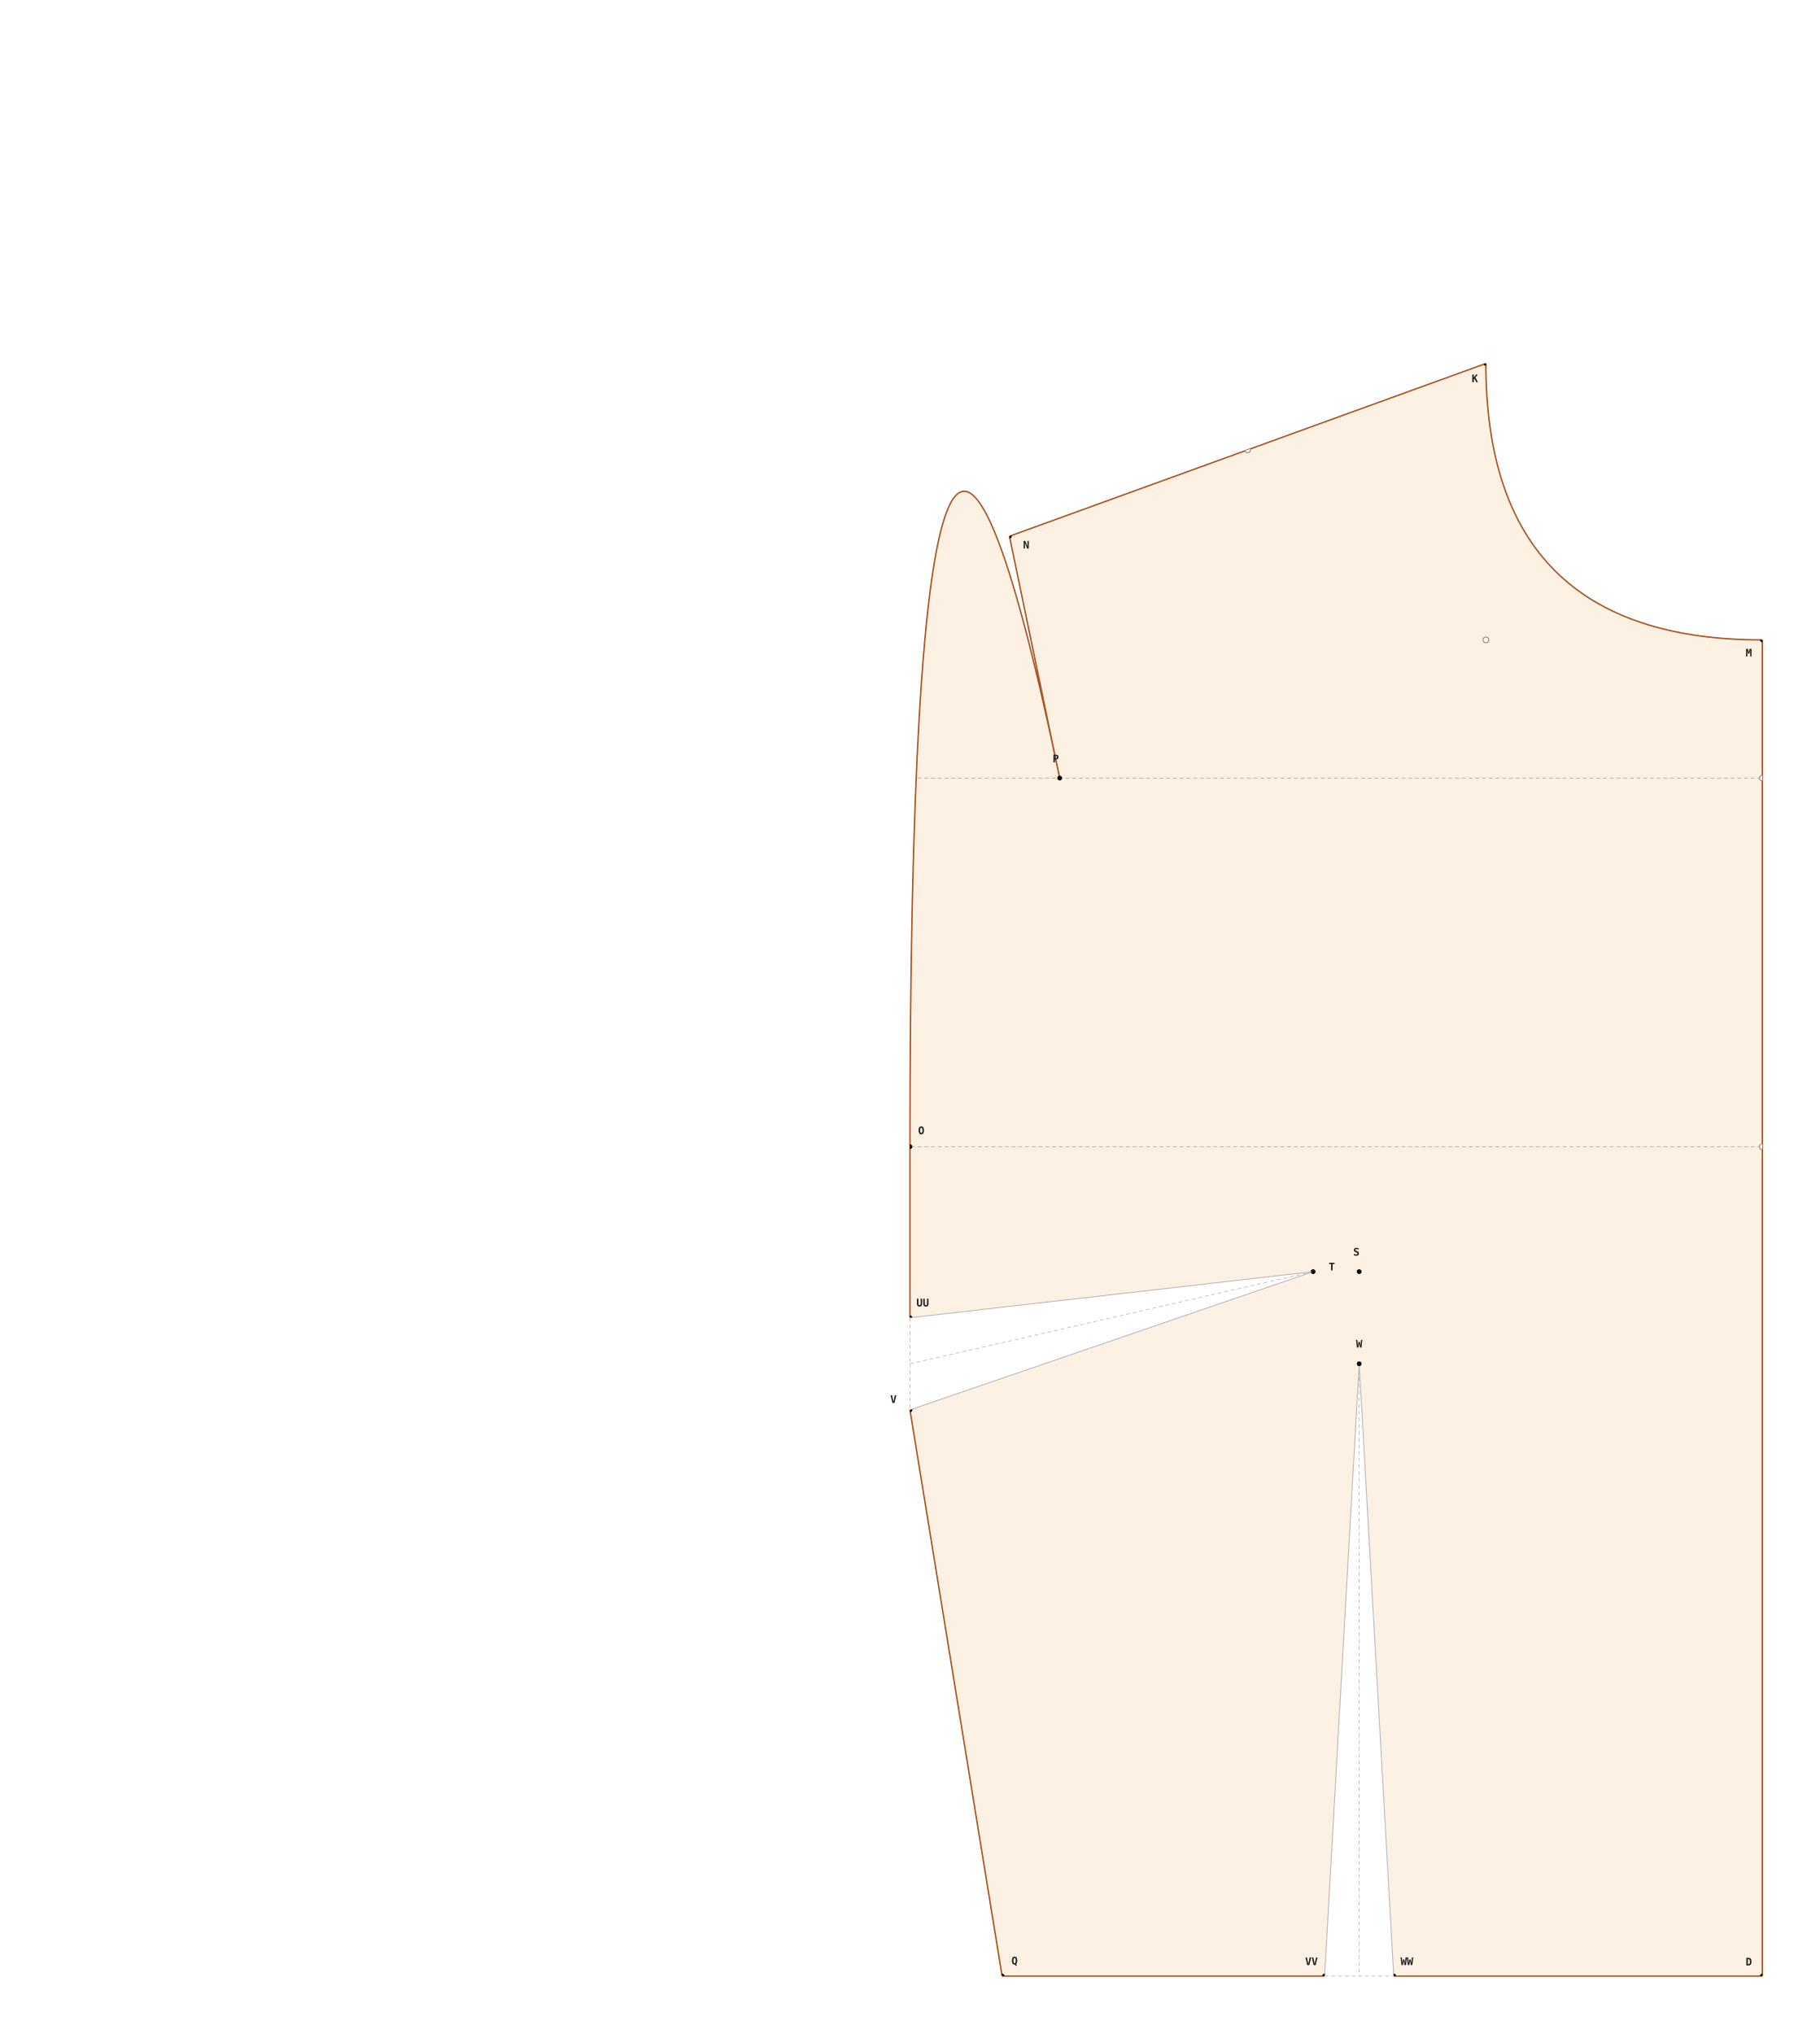
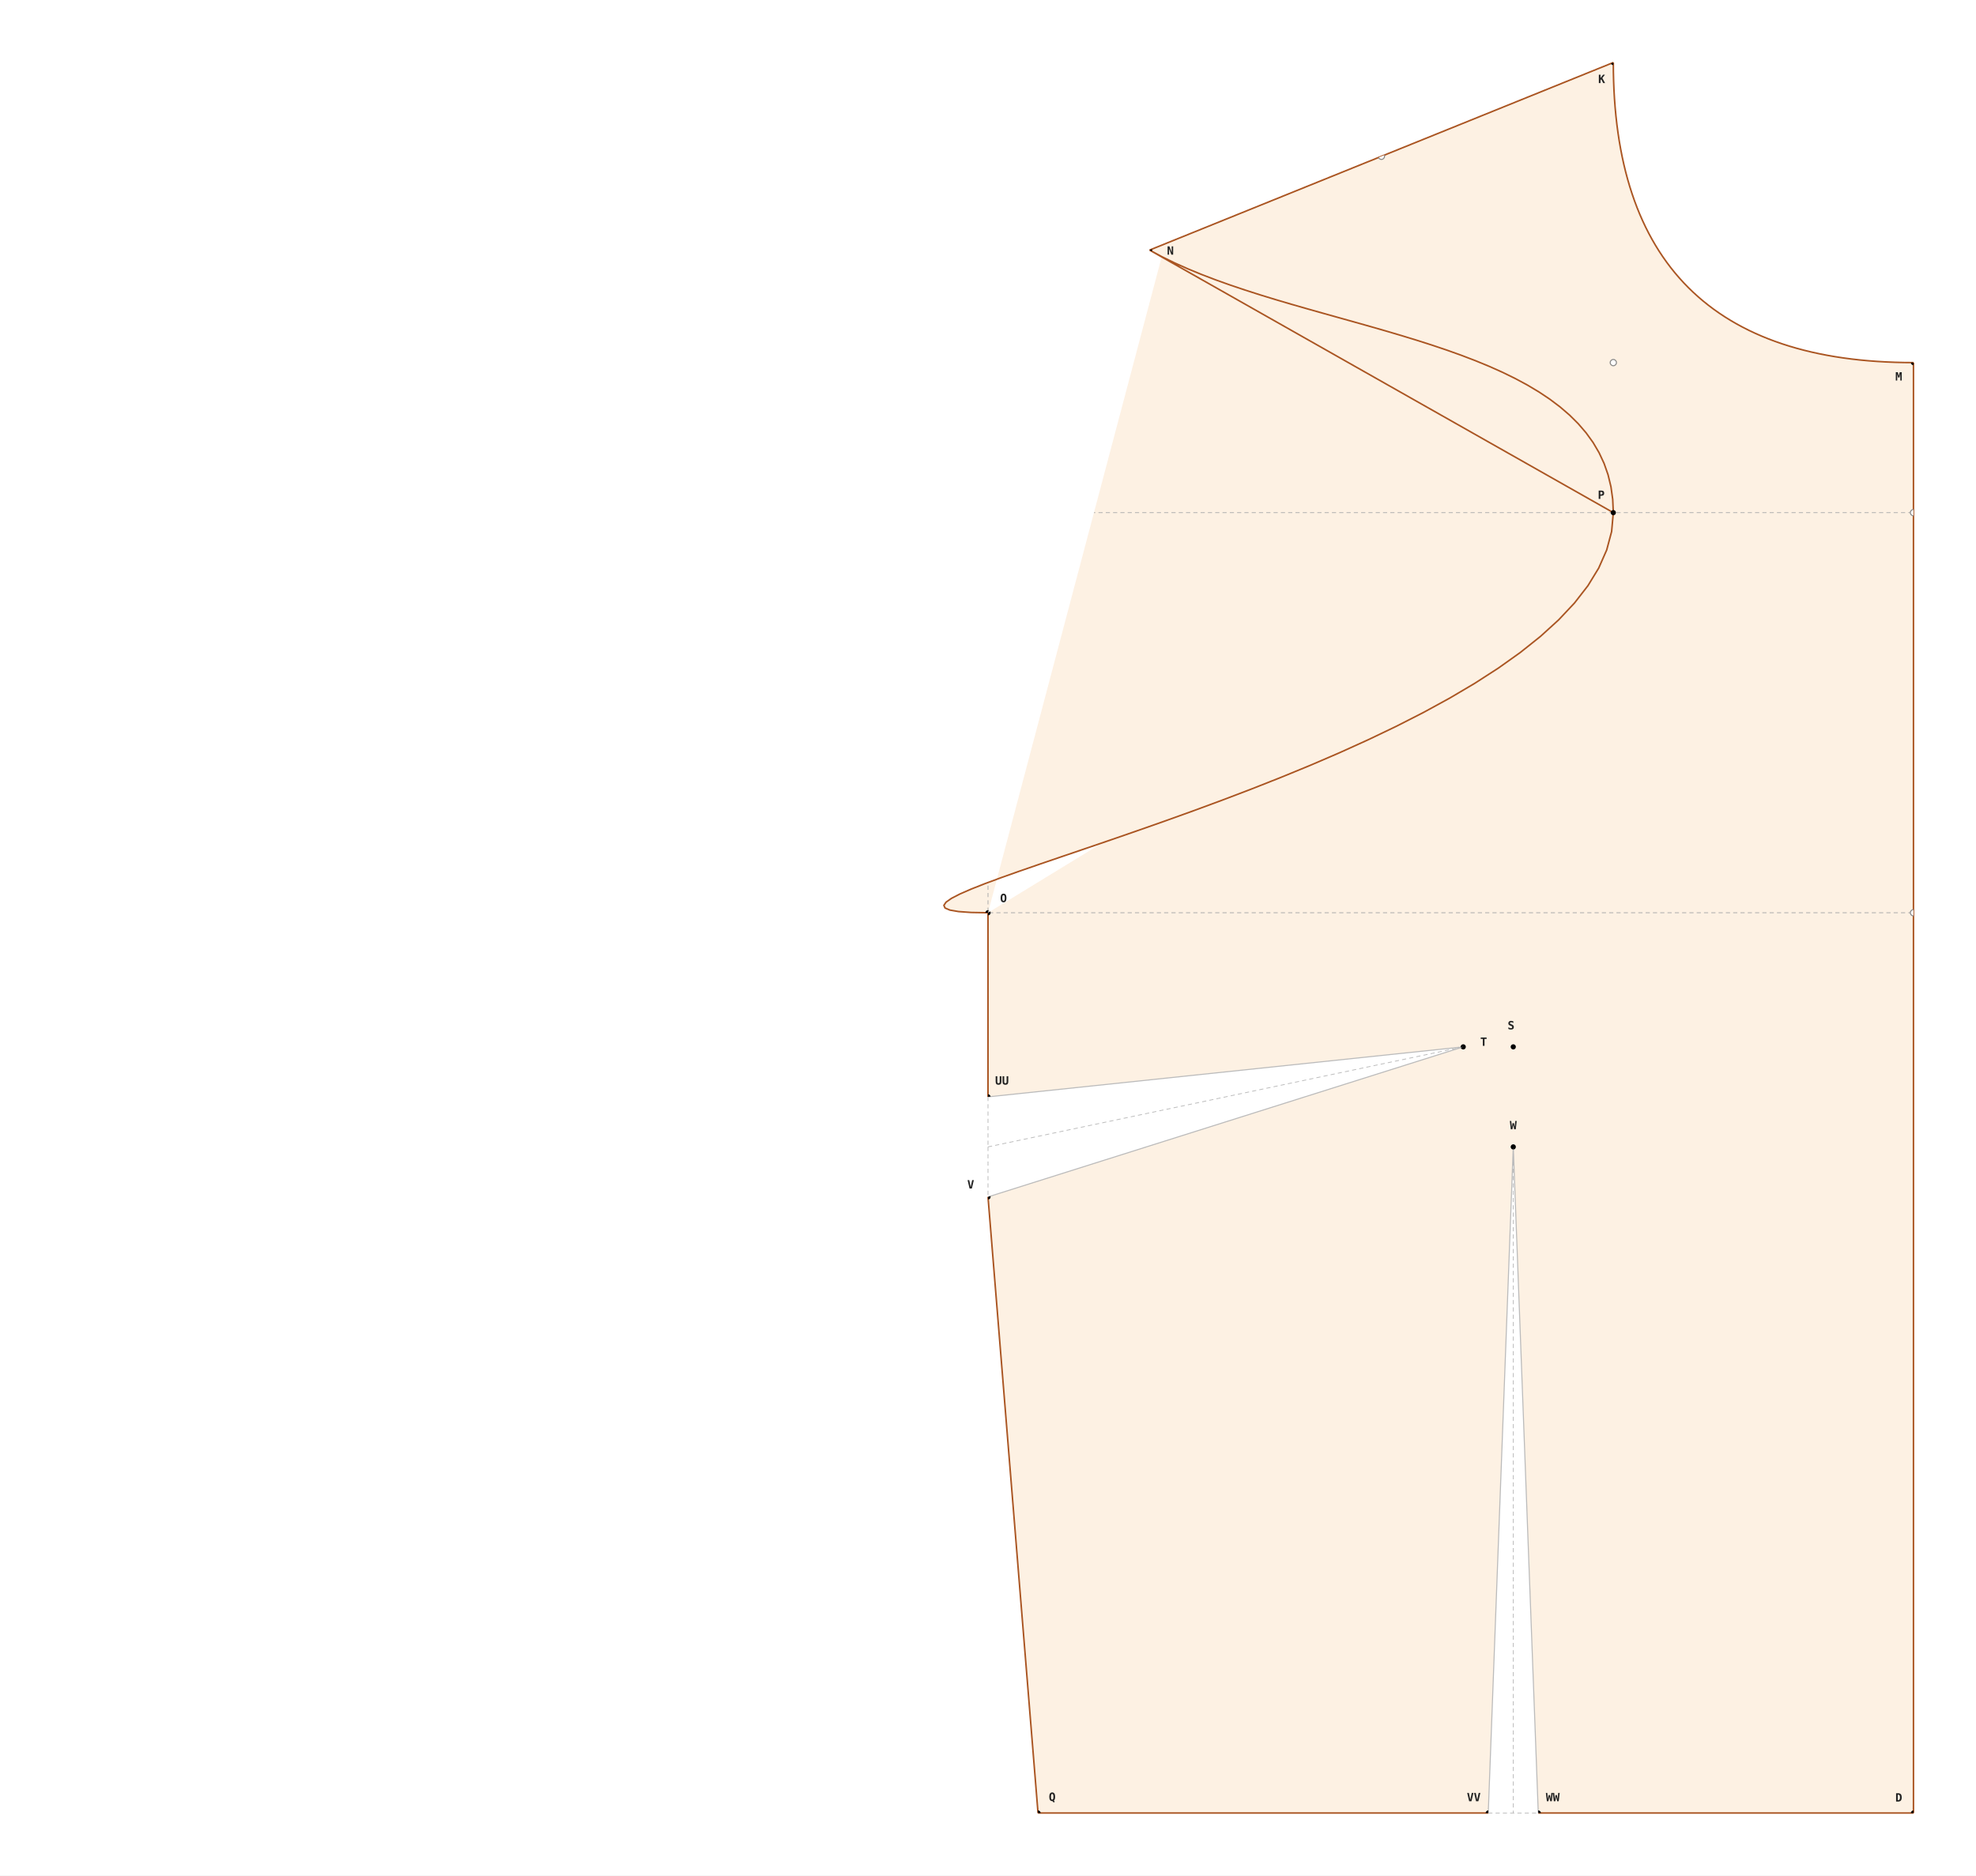
- <svg xmlns="http://www.w3.org/2000/svg" width="1896" height="2119" viewBox="0 0 1896 2119">
+ <svg xmlns="http://www.w3.org/2000/svg" width="1896" height="1800" viewBox="0 0 1896 1800">
  <rect width="100%" height="100%" fill="white" />
  <defs>
    <clipPath id="bodice-clip">
-       <path d="M 1836.00,666.65 L 1836.00,2058.65 L 1452.00,2058.65 L 1416.00,1420.80 L 1380.00,2058.65 L 1044.00,2058.65 L 948.00,1468.80 L 1368.00,1324.80 L 948.00,1372.80 L 948.00,1194.65 Q 948.00,60.00 1104.00,810.65 L 1051.63,558.65 L 1548.00,378.65 Q 1548.00,666.65 1836.00,666.65 Z" />
+       <path d="M 1836.00,348.00 L 1836.00,1740.00 L 1476.00,1740.00 L 1452.00,1100.69 L 1428.00,1740.00 L 996.00,1740.00 L 948.00,1148.69 L 1404.00,1004.69 L 948.00,1052.69 L 948.00,876.00 L 1546.38,510.09 L 1541.65,527.81 L 1534.00,545.16 L 1523.63,562.13 L 1510.74,578.73 L 1495.50,594.94 L 1478.12,610.75 L 1458.79,626.17 L 1437.71,641.18 L 1415.06,655.79 L 1391.04,669.98 L 1365.85,683.75 L 1339.68,697.09 L 1312.71,710.00 L 1285.15,722.48 L 1257.19,734.51 L 1229.02,746.09 L 1200.84,757.22 L 1172.83,767.89 L 1145.20,778.09 L 1118.13,787.82 L 1091.81,797.07 L 1066.45,805.85 L 1042.24,814.13 L 1019.36,821.92 L 998.02,829.21 L 978.40,836.00 L 960.70,842.27 L 945.12,848.03 L 931.84,853.27 L 921.06,857.98 L 912.97,862.16 L 907.77,865.80 L 905.65,868.89 L 906.80,871.44 L 911.41,873.42 L 919.69,874.85 L 931.82,875.71 L 948.00,876.00 L 1114.72,246.30 L 1126.96,252.28 L 1139.69,257.97 L 1152.87,263.40 L 1166.45,268.59 L 1180.40,273.57 L 1194.66,278.37 L 1209.19,283.02 L 1223.94,287.53 L 1238.88,291.94 L 1253.95,296.26 L 1269.11,300.54 L 1284.31,304.79 L 1299.52,309.04 L 1314.68,313.31 L 1329.75,317.64 L 1344.68,322.05 L 1359.44,326.56 L 1373.97,331.20 L 1388.23,336.00 L 1402.17,340.98 L 1415.76,346.18 L 1428.94,351.61 L 1441.67,357.30 L 1453.90,363.28 L 1465.60,369.57 L 1476.71,376.21 L 1487.19,383.21 L 1496.99,390.61 L 1506.08,398.43 L 1514.39,406.69 L 1521.90,415.43 L 1528.56,424.66 L 1534.31,434.42 L 1539.12,444.73 L 1542.94,455.61 L 1545.72,467.10 L 1547.42,479.22 L 1548.00,492.00 L 1103.03,240.00 L 1548.00,60.00 Q 1548.00,348.00 1836.00,348.00 Z" />
    </clipPath>
  </defs>
-   <path d="M 1836.00,666.65 L 1836.00,2058.65 L 1452.00,2058.65 L 1416.00,1420.80 L 1380.00,2058.65 L 1044.00,2058.65 L 948.00,1468.80 L 1368.00,1324.80 L 948.00,1372.80 L 948.00,1194.65 Q 948.00,60.00 1104.00,810.65 L 1051.63,558.65 L 1548.00,378.65 Q 1548.00,666.65 1836.00,666.65 Z" fill="#fdeede" stroke="none" opacity="0.85" />
+   <path d="M 1836.00,348.00 L 1836.00,1740.00 L 1476.00,1740.00 L 1452.00,1100.69 L 1428.00,1740.00 L 996.00,1740.00 L 948.00,1148.69 L 1404.00,1004.69 L 948.00,1052.69 L 948.00,876.00 L 1546.38,510.09 L 1541.65,527.81 L 1534.00,545.16 L 1523.63,562.13 L 1510.74,578.73 L 1495.50,594.94 L 1478.12,610.75 L 1458.79,626.17 L 1437.71,641.18 L 1415.06,655.79 L 1391.04,669.98 L 1365.85,683.75 L 1339.68,697.09 L 1312.71,710.00 L 1285.15,722.48 L 1257.19,734.51 L 1229.02,746.09 L 1200.84,757.22 L 1172.83,767.89 L 1145.20,778.09 L 1118.13,787.82 L 1091.81,797.07 L 1066.45,805.85 L 1042.24,814.13 L 1019.36,821.92 L 998.02,829.21 L 978.40,836.00 L 960.70,842.27 L 945.12,848.03 L 931.84,853.27 L 921.06,857.98 L 912.97,862.16 L 907.77,865.80 L 905.65,868.89 L 906.80,871.44 L 911.41,873.42 L 919.69,874.85 L 931.82,875.71 L 948.00,876.00 L 1114.72,246.30 L 1126.96,252.28 L 1139.69,257.97 L 1152.87,263.40 L 1166.45,268.59 L 1180.40,273.57 L 1194.66,278.37 L 1209.19,283.02 L 1223.94,287.53 L 1238.88,291.94 L 1253.95,296.26 L 1269.11,300.54 L 1284.31,304.79 L 1299.52,309.04 L 1314.68,313.31 L 1329.75,317.64 L 1344.68,322.05 L 1359.44,326.56 L 1373.97,331.20 L 1388.23,336.00 L 1402.17,340.98 L 1415.76,346.18 L 1428.94,351.61 L 1441.67,357.30 L 1453.90,363.28 L 1465.60,369.57 L 1476.71,376.21 L 1487.19,383.21 L 1496.99,390.61 L 1506.08,398.43 L 1514.39,406.69 L 1521.90,415.43 L 1528.56,424.66 L 1534.31,434.42 L 1539.12,444.73 L 1542.94,455.61 L 1545.72,467.10 L 1547.42,479.22 L 1548.00,492.00 L 1103.03,240.00 L 1548.00,60.00 Q 1548.00,348.00 1836.00,348.00 Z" fill="#fdeede" stroke="none" opacity="0.85" />
  <g clip-path="url(#bodice-clip)">
-     <line x1="948.0" y1="426.6" x2="948.0" y2="2058.6" stroke="#aaa" stroke-width="0.75" stroke-dasharray="4 3" />
-     <line x1="60.0" y1="810.6" x2="1836.0" y2="810.6" stroke="#aaa" stroke-width="0.75" stroke-dasharray="4 3" />
-     <line x1="60.0" y1="1194.6" x2="1836.0" y2="1194.6" stroke="#aaa" stroke-width="0.75" stroke-dasharray="4 3" />
-     <line x1="60.0" y1="1952.8" x2="804.0" y2="1952.8" stroke="#aaa" stroke-width="0.75" stroke-dasharray="4 3" />
+     <line x1="948.0" y1="108.0" x2="948.0" y2="1740.0" stroke="#aaa" stroke-width="0.75" stroke-dasharray="4 3" />
+     <line x1="60.0" y1="492.0" x2="1836.0" y2="492.0" stroke="#aaa" stroke-width="0.75" stroke-dasharray="4 3" />
+     <line x1="60.0" y1="876.0" x2="1836.0" y2="876.0" stroke="#aaa" stroke-width="0.75" stroke-dasharray="4 3" />
+     <line x1="60.0" y1="1638.1" x2="852.0" y2="1638.1" stroke="#aaa" stroke-width="0.75" stroke-dasharray="4 3" />
  </g>
  <g>
-     <line x1="948.0" y1="1372.8" x2="948.0" y2="1420.8" stroke="#bbb" stroke-width="0.75" stroke-dasharray="4 3" />
-     <line x1="948.0" y1="1420.8" x2="948.0" y2="1468.8" stroke="#bbb" stroke-width="0.75" stroke-dasharray="4 3" />
-     <line x1="948.0" y1="1420.8" x2="1368.0" y2="1324.8" stroke="#bbb" stroke-width="0.75" stroke-dasharray="4 3" />
-     <line x1="1380.0" y1="2058.6" x2="1452.0" y2="2058.6" stroke="#bbb" stroke-width="0.75" stroke-dasharray="4 3" />
-     <line x1="1416.0" y1="1420.8" x2="1416.0" y2="2058.6" stroke="#bbb" stroke-width="0.75" stroke-dasharray="4 3" />
+     <line x1="948.0" y1="1052.7" x2="948.0" y2="1100.7" stroke="#bbb" stroke-width="0.75" stroke-dasharray="4 3" />
+     <line x1="948.0" y1="1100.7" x2="948.0" y2="1148.7" stroke="#bbb" stroke-width="0.75" stroke-dasharray="4 3" />
+     <line x1="948.0" y1="1100.7" x2="1404.0" y2="1004.7" stroke="#bbb" stroke-width="0.75" stroke-dasharray="4 3" />
+     <line x1="1428.0" y1="1740.0" x2="1476.0" y2="1740.0" stroke="#bbb" stroke-width="0.75" stroke-dasharray="4 3" />
+     <line x1="1452.0" y1="1100.7" x2="1452.0" y2="1740.0" stroke="#bbb" stroke-width="0.75" stroke-dasharray="4 3" />
  </g>
-   <path d="M 1836.00,666.65 L 1836.00,2058.65 M 1836.00,2058.65 L 1452.00,2058.65 M 1380.00,2058.65 L 1044.00,2058.65 M 1044.00,2058.65 L 948.00,1468.80 M 948.00,1372.80 L 948.00,1194.65 M 948.00,1194.65 Q 948.00,60.00 1104.00,810.65 M 1104.00,810.65 L 1051.63,558.65 M 1051.63,558.65 L 1548.00,378.65 M 1548.00,378.65 Q 1548.00,666.65 1836.00,666.65" fill="none" stroke="#aa5522" stroke-width="1.5" stroke-linejoin="round" />
-   <path d="M 1452.00,2058.65 L 1416.00,1420.80 M 1416.00,1420.80 L 1380.00,2058.65 M 948.00,1468.80 L 1368.00,1324.80 M 1368.00,1324.80 L 948.00,1372.80" fill="none" stroke="#bbb" stroke-width="1" stroke-linejoin="round" />
+   <path d="M 1836.00,348.00 L 1836.00,1740.00 M 1836.00,1740.00 L 1476.00,1740.00 M 1428.00,1740.00 L 996.00,1740.00 M 996.00,1740.00 L 948.00,1148.69 M 948.00,1052.69 L 948.00,876.00 M 1548.00,492.00 L 1546.38,510.09 L 1541.65,527.81 L 1534.00,545.16 L 1523.63,562.13 L 1510.74,578.73 L 1495.50,594.94 L 1478.12,610.75 L 1458.79,626.17 L 1437.71,641.18 L 1415.06,655.79 L 1391.04,669.98 L 1365.85,683.75 L 1339.68,697.09 L 1312.71,710.00 L 1285.15,722.48 L 1257.19,734.51 L 1229.02,746.09 L 1200.84,757.22 L 1172.83,767.89 L 1145.20,778.09 L 1118.13,787.82 L 1091.81,797.07 L 1066.45,805.85 L 1042.24,814.13 L 1019.36,821.92 L 998.02,829.21 L 978.40,836.00 L 960.70,842.27 L 945.12,848.03 L 931.84,853.27 L 921.06,857.98 L 912.97,862.16 L 907.77,865.80 L 905.65,868.89 L 906.80,871.44 L 911.41,873.42 L 919.69,874.85 L 931.82,875.71 L 948.00,876.00 M 1103.03,240.00 L 1114.72,246.30 L 1126.96,252.28 L 1139.69,257.97 L 1152.87,263.40 L 1166.45,268.59 L 1180.40,273.57 L 1194.66,278.37 L 1209.19,283.02 L 1223.94,287.53 L 1238.88,291.94 L 1253.95,296.26 L 1269.11,300.54 L 1284.31,304.79 L 1299.52,309.04 L 1314.68,313.31 L 1329.75,317.64 L 1344.68,322.05 L 1359.44,326.56 L 1373.97,331.20 L 1388.23,336.00 L 1402.17,340.98 L 1415.76,346.18 L 1428.94,351.61 L 1441.67,357.30 L 1453.90,363.28 L 1465.60,369.57 L 1476.71,376.21 L 1487.19,383.21 L 1496.99,390.61 L 1506.08,398.43 L 1514.39,406.69 L 1521.90,415.43 L 1528.56,424.66 L 1534.31,434.42 L 1539.12,444.73 L 1542.94,455.61 L 1545.72,467.10 L 1547.42,479.22 L 1548.00,492.00 M 1548.00,492.00 L 1103.03,240.00 M 1103.03,240.00 L 1548.00,60.00 M 1548.00,60.00 Q 1548.00,348.00 1836.00,348.00" fill="none" stroke="#aa5522" stroke-width="1.5" stroke-linejoin="round" />
+   <path d="M 1476.00,1740.00 L 1452.00,1100.69 M 1452.00,1100.69 L 1428.00,1740.00 M 948.00,1148.69 L 1404.00,1004.69 M 1404.00,1004.69 L 948.00,1052.69" fill="none" stroke="#bbb" stroke-width="1" stroke-linejoin="round" />
  <g clip-path="url(#bodice-clip)">
-     <circle cx="60.0" cy="2058.6" r="3" fill="white" stroke="#888" stroke-width="1" />
-     <circle cx="1836.0" cy="426.6" r="3" fill="white" stroke="#888" stroke-width="1" />
-     <circle cx="948.0" cy="426.6" r="3" fill="white" stroke="#888" stroke-width="1" />
-     <circle cx="948.0" cy="2058.6" r="3" fill="white" stroke="#888" stroke-width="1" />
-     <circle cx="60.0" cy="810.6" r="3" fill="white" stroke="#888" stroke-width="1" />
-     <circle cx="1836.0" cy="810.6" r="3" fill="white" stroke="#888" stroke-width="1" />
-     <circle cx="60.0" cy="1194.6" r="3" fill="white" stroke="#888" stroke-width="1" />
-     <circle cx="1836.0" cy="1194.6" r="3" fill="white" stroke="#888" stroke-width="1" />
-     <circle cx="1548.0" cy="666.6" r="3" fill="white" stroke="#888" stroke-width="1" />
-     <circle cx="1299.8" cy="468.6" r="3" fill="white" stroke="#888" stroke-width="1" />
-     <circle cx="948.0" cy="1420.8" r="3" fill="white" stroke="#888" stroke-width="1" />
-     <circle cx="804.0" cy="2058.6" r="3" fill="white" stroke="#888" stroke-width="1" />
-     <circle cx="732.0" cy="522.6" r="3" fill="white" stroke="#888" stroke-width="1" />
-     <circle cx="1836.0" cy="2058.6" r="2.5" fill="black" />
-     <circle cx="1836.0" cy="666.6" r="2.5" fill="black" />
-     <circle cx="1548.0" cy="378.6" r="2.5" fill="black" />
-     <circle cx="1051.6" cy="558.6" r="2.5" fill="black" />
-     <circle cx="1104.0" cy="810.6" r="2.5" fill="black" />
-     <circle cx="948.0" cy="1194.6" r="2.5" fill="black" />
-     <circle cx="1044.0" cy="2058.6" r="2.5" fill="black" />
-     <circle cx="1368.0" cy="1324.8" r="2.5" fill="black" />
-     <circle cx="948.0" cy="1468.8" r="2.5" fill="black" />
-     <circle cx="1416.0" cy="1420.8" r="2.5" fill="black" />
-     <circle cx="948.0" cy="1372.8" r="2.5" fill="black" />
-     <circle cx="1380.0" cy="2058.6" r="2.5" fill="black" />
-     <circle cx="1452.0" cy="2058.6" r="2.5" fill="black" />
-     <circle cx="1416.0" cy="1324.8" r="2.5" fill="black" />
+     <circle cx="60.0" cy="1740.0" r="3" fill="white" stroke="#888" stroke-width="1" />
+     <circle cx="1836.0" cy="108.0" r="3" fill="white" stroke="#888" stroke-width="1" />
+     <circle cx="948.0" cy="108.0" r="3" fill="white" stroke="#888" stroke-width="1" />
+     <circle cx="948.0" cy="1740.0" r="3" fill="white" stroke="#888" stroke-width="1" />
+     <circle cx="60.0" cy="492.0" r="3" fill="white" stroke="#888" stroke-width="1" />
+     <circle cx="1836.0" cy="492.0" r="3" fill="white" stroke="#888" stroke-width="1" />
+     <circle cx="60.0" cy="876.0" r="3" fill="white" stroke="#888" stroke-width="1" />
+     <circle cx="1836.0" cy="876.0" r="3" fill="white" stroke="#888" stroke-width="1" />
+     <circle cx="1548.0" cy="348.0" r="3" fill="white" stroke="#888" stroke-width="1" />
+     <circle cx="1325.5" cy="150.0" r="3" fill="white" stroke="#888" stroke-width="1" />
+     <circle cx="948.0" cy="1100.7" r="3" fill="white" stroke="#888" stroke-width="1" />
+     <circle cx="852.0" cy="1740.0" r="3" fill="white" stroke="#888" stroke-width="1" />
+     <circle cx="324.0" cy="204.0" r="3" fill="white" stroke="#888" stroke-width="1" />
+     <circle cx="1836.0" cy="1740.0" r="2.5" fill="black" />
+     <circle cx="1836.0" cy="348.0" r="2.5" fill="black" />
+     <circle cx="1548.0" cy="60.0" r="2.5" fill="black" />
+     <circle cx="1103.0" cy="240.0" r="2.5" fill="black" />
+     <circle cx="1548.0" cy="492.0" r="2.5" fill="black" />
+     <circle cx="948.0" cy="876.0" r="2.5" fill="black" />
+     <circle cx="996.0" cy="1740.0" r="2.5" fill="black" />
+     <circle cx="1404.0" cy="1004.7" r="2.5" fill="black" />
+     <circle cx="948.0" cy="1148.7" r="2.5" fill="black" />
+     <circle cx="1452.0" cy="1100.7" r="2.5" fill="black" />
+     <circle cx="948.0" cy="1052.7" r="2.5" fill="black" />
+     <circle cx="1428.0" cy="1740.0" r="2.5" fill="black" />
+     <circle cx="1476.0" cy="1740.0" r="2.5" fill="black" />
+     <circle cx="1452.0" cy="1004.7" r="2.5" fill="black" />
  </g>
-   <text x="1821.9" y="2044.5" font-family="monospace" font-size="11" fill="#222" font-weight="bold" text-anchor="middle" dominant-baseline="middle">D</text>
-   <text x="1821.9" y="680.8" font-family="monospace" font-size="11" fill="#222" font-weight="bold" text-anchor="middle" dominant-baseline="middle">M</text>
-   <text x="1536.5" y="395.0" font-family="monospace" font-size="11" fill="#222" font-weight="bold" text-anchor="middle" dominant-baseline="middle">K</text>
-   <text x="1069.1" y="568.4" font-family="monospace" font-size="11" fill="#222" font-weight="bold" text-anchor="middle" dominant-baseline="middle">N</text>
-   <text x="1099.9" y="791.1" font-family="monospace" font-size="11" fill="#222" font-weight="bold" text-anchor="middle" dominant-baseline="middle">P</text>
-   <text x="959.8" y="1178.5" font-family="monospace" font-size="11" fill="#222" font-weight="bold" text-anchor="middle" dominant-baseline="middle">O</text>
-   <text x="1057.0" y="2043.4" font-family="monospace" font-size="11" fill="#222" font-weight="bold" text-anchor="middle" dominant-baseline="middle">Q</text>
-   <text x="1387.5" y="1320.4" font-family="monospace" font-size="11" fill="#222" font-weight="bold" text-anchor="middle" dominant-baseline="middle">T</text>
-   <text x="930.8" y="1458.5" font-family="monospace" font-size="11" fill="#222" font-weight="bold" text-anchor="middle" dominant-baseline="middle">V</text>
-   <text x="1416.0" y="1400.8" font-family="monospace" font-size="11" fill="#222" font-weight="bold" text-anchor="middle" dominant-baseline="middle">W</text>
-   <text x="961.3" y="1357.9" font-family="monospace" font-size="11" fill="#222" font-weight="bold" text-anchor="middle" dominant-baseline="middle">UU</text>
-   <text x="1366.3" y="2044.1" font-family="monospace" font-size="11" fill="#222" font-weight="bold" text-anchor="middle" dominant-baseline="middle">VV</text>
-   <text x="1465.7" y="2044.1" font-family="monospace" font-size="11" fill="#222" font-weight="bold" text-anchor="middle" dominant-baseline="middle">WW</text>
-   <text x="1413.1" y="1305.0" font-family="monospace" font-size="11" fill="#222" font-weight="bold" text-anchor="middle" dominant-baseline="middle">S</text>
+   <text x="1821.9" y="1725.9" font-family="monospace" font-size="11" fill="#222" font-weight="bold" text-anchor="middle" dominant-baseline="middle">D</text>
+   <text x="1821.9" y="362.1" font-family="monospace" font-size="11" fill="#222" font-weight="bold" text-anchor="middle" dominant-baseline="middle">M</text>
+   <text x="1536.8" y="76.6" font-family="monospace" font-size="11" fill="#222" font-weight="bold" text-anchor="middle" dominant-baseline="middle">K</text>
+   <text x="1123.0" y="241.3" font-family="monospace" font-size="11" fill="#222" font-weight="bold" text-anchor="middle" dominant-baseline="middle">N</text>
+   <text x="1536.4" y="475.7" font-family="monospace" font-size="11" fill="#222" font-weight="bold" text-anchor="middle" dominant-baseline="middle">P</text>
+   <text x="962.9" y="862.7" font-family="monospace" font-size="11" fill="#222" font-weight="bold" text-anchor="middle" dominant-baseline="middle">O</text>
+   <text x="1009.6" y="1725.3" font-family="monospace" font-size="11" fill="#222" font-weight="bold" text-anchor="middle" dominant-baseline="middle">Q</text>
+   <text x="1423.6" y="1000.6" font-family="monospace" font-size="11" fill="#222" font-weight="bold" text-anchor="middle" dominant-baseline="middle">T</text>
+   <text x="931.4" y="1137.5" font-family="monospace" font-size="11" fill="#222" font-weight="bold" text-anchor="middle" dominant-baseline="middle">V</text>
+   <text x="1452.0" y="1080.7" font-family="monospace" font-size="11" fill="#222" font-weight="bold" text-anchor="middle" dominant-baseline="middle">W</text>
+   <text x="961.4" y="1037.8" font-family="monospace" font-size="11" fill="#222" font-weight="bold" text-anchor="middle" dominant-baseline="middle">UU</text>
+   <text x="1414.1" y="1725.6" font-family="monospace" font-size="11" fill="#222" font-weight="bold" text-anchor="middle" dominant-baseline="middle">VV</text>
+   <text x="1489.9" y="1725.6" font-family="monospace" font-size="11" fill="#222" font-weight="bold" text-anchor="middle" dominant-baseline="middle">WW</text>
+   <text x="1449.9" y="984.8" font-family="monospace" font-size="11" fill="#222" font-weight="bold" text-anchor="middle" dominant-baseline="middle">S</text>
</svg>
